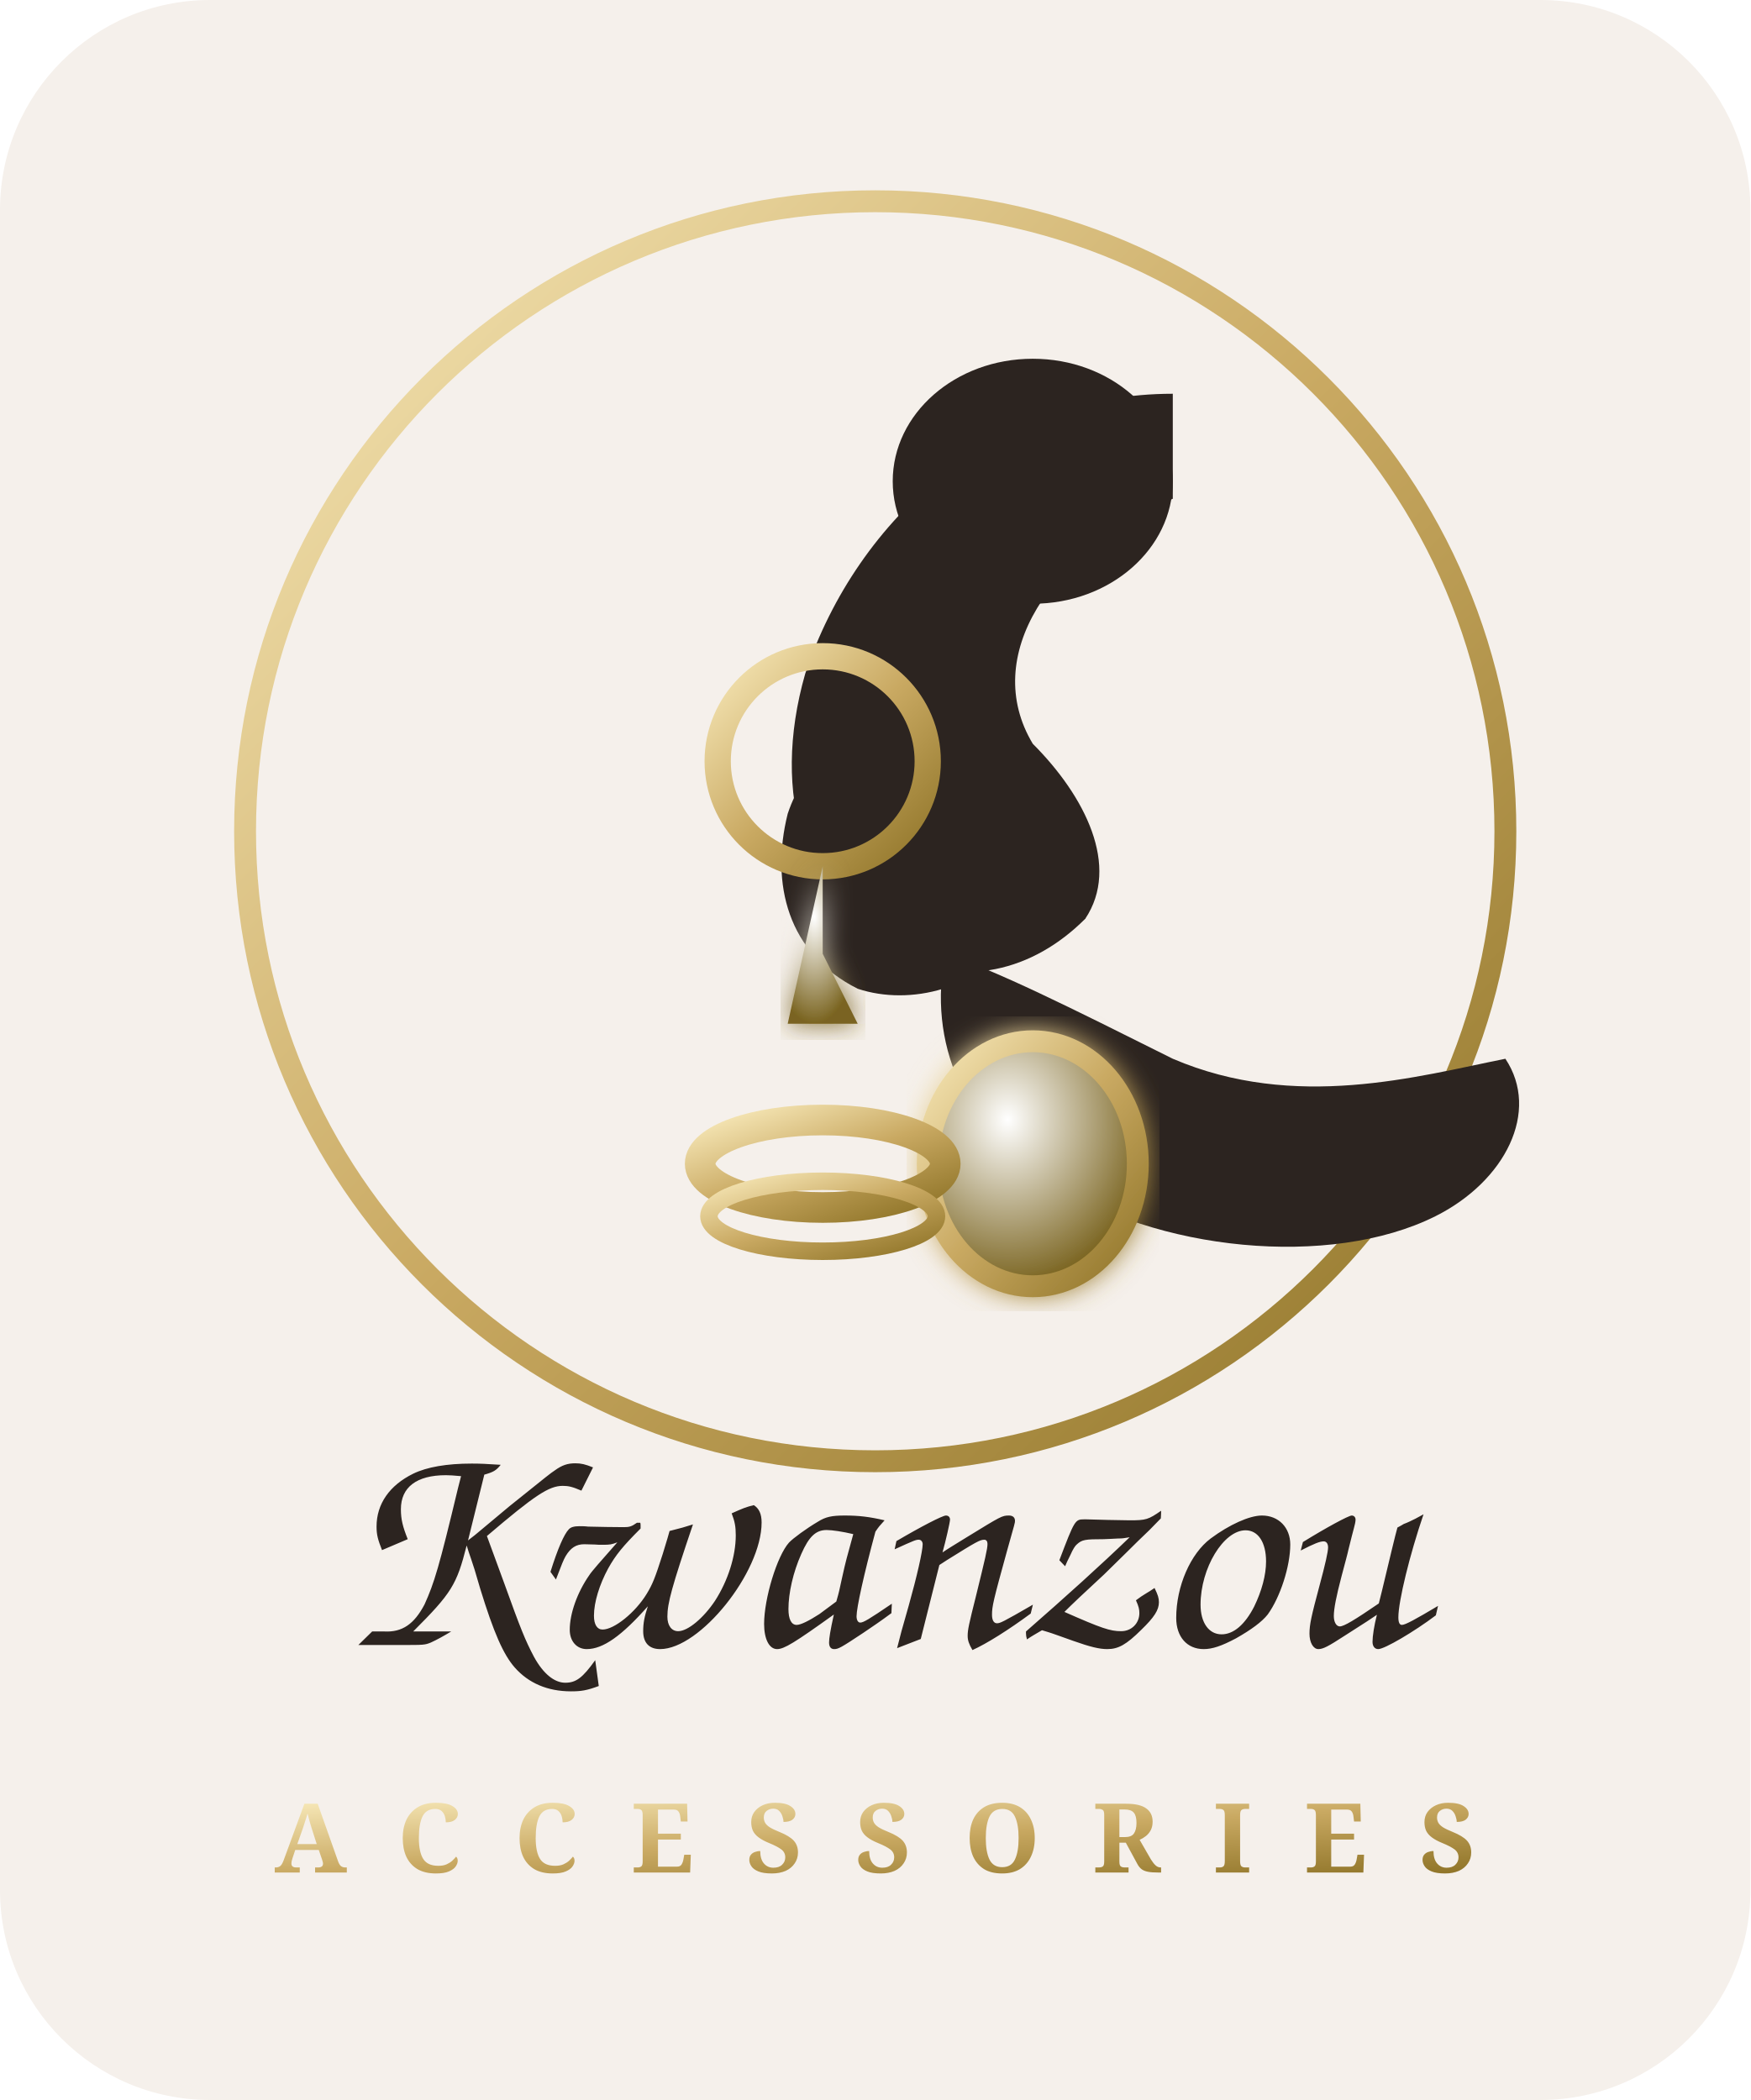
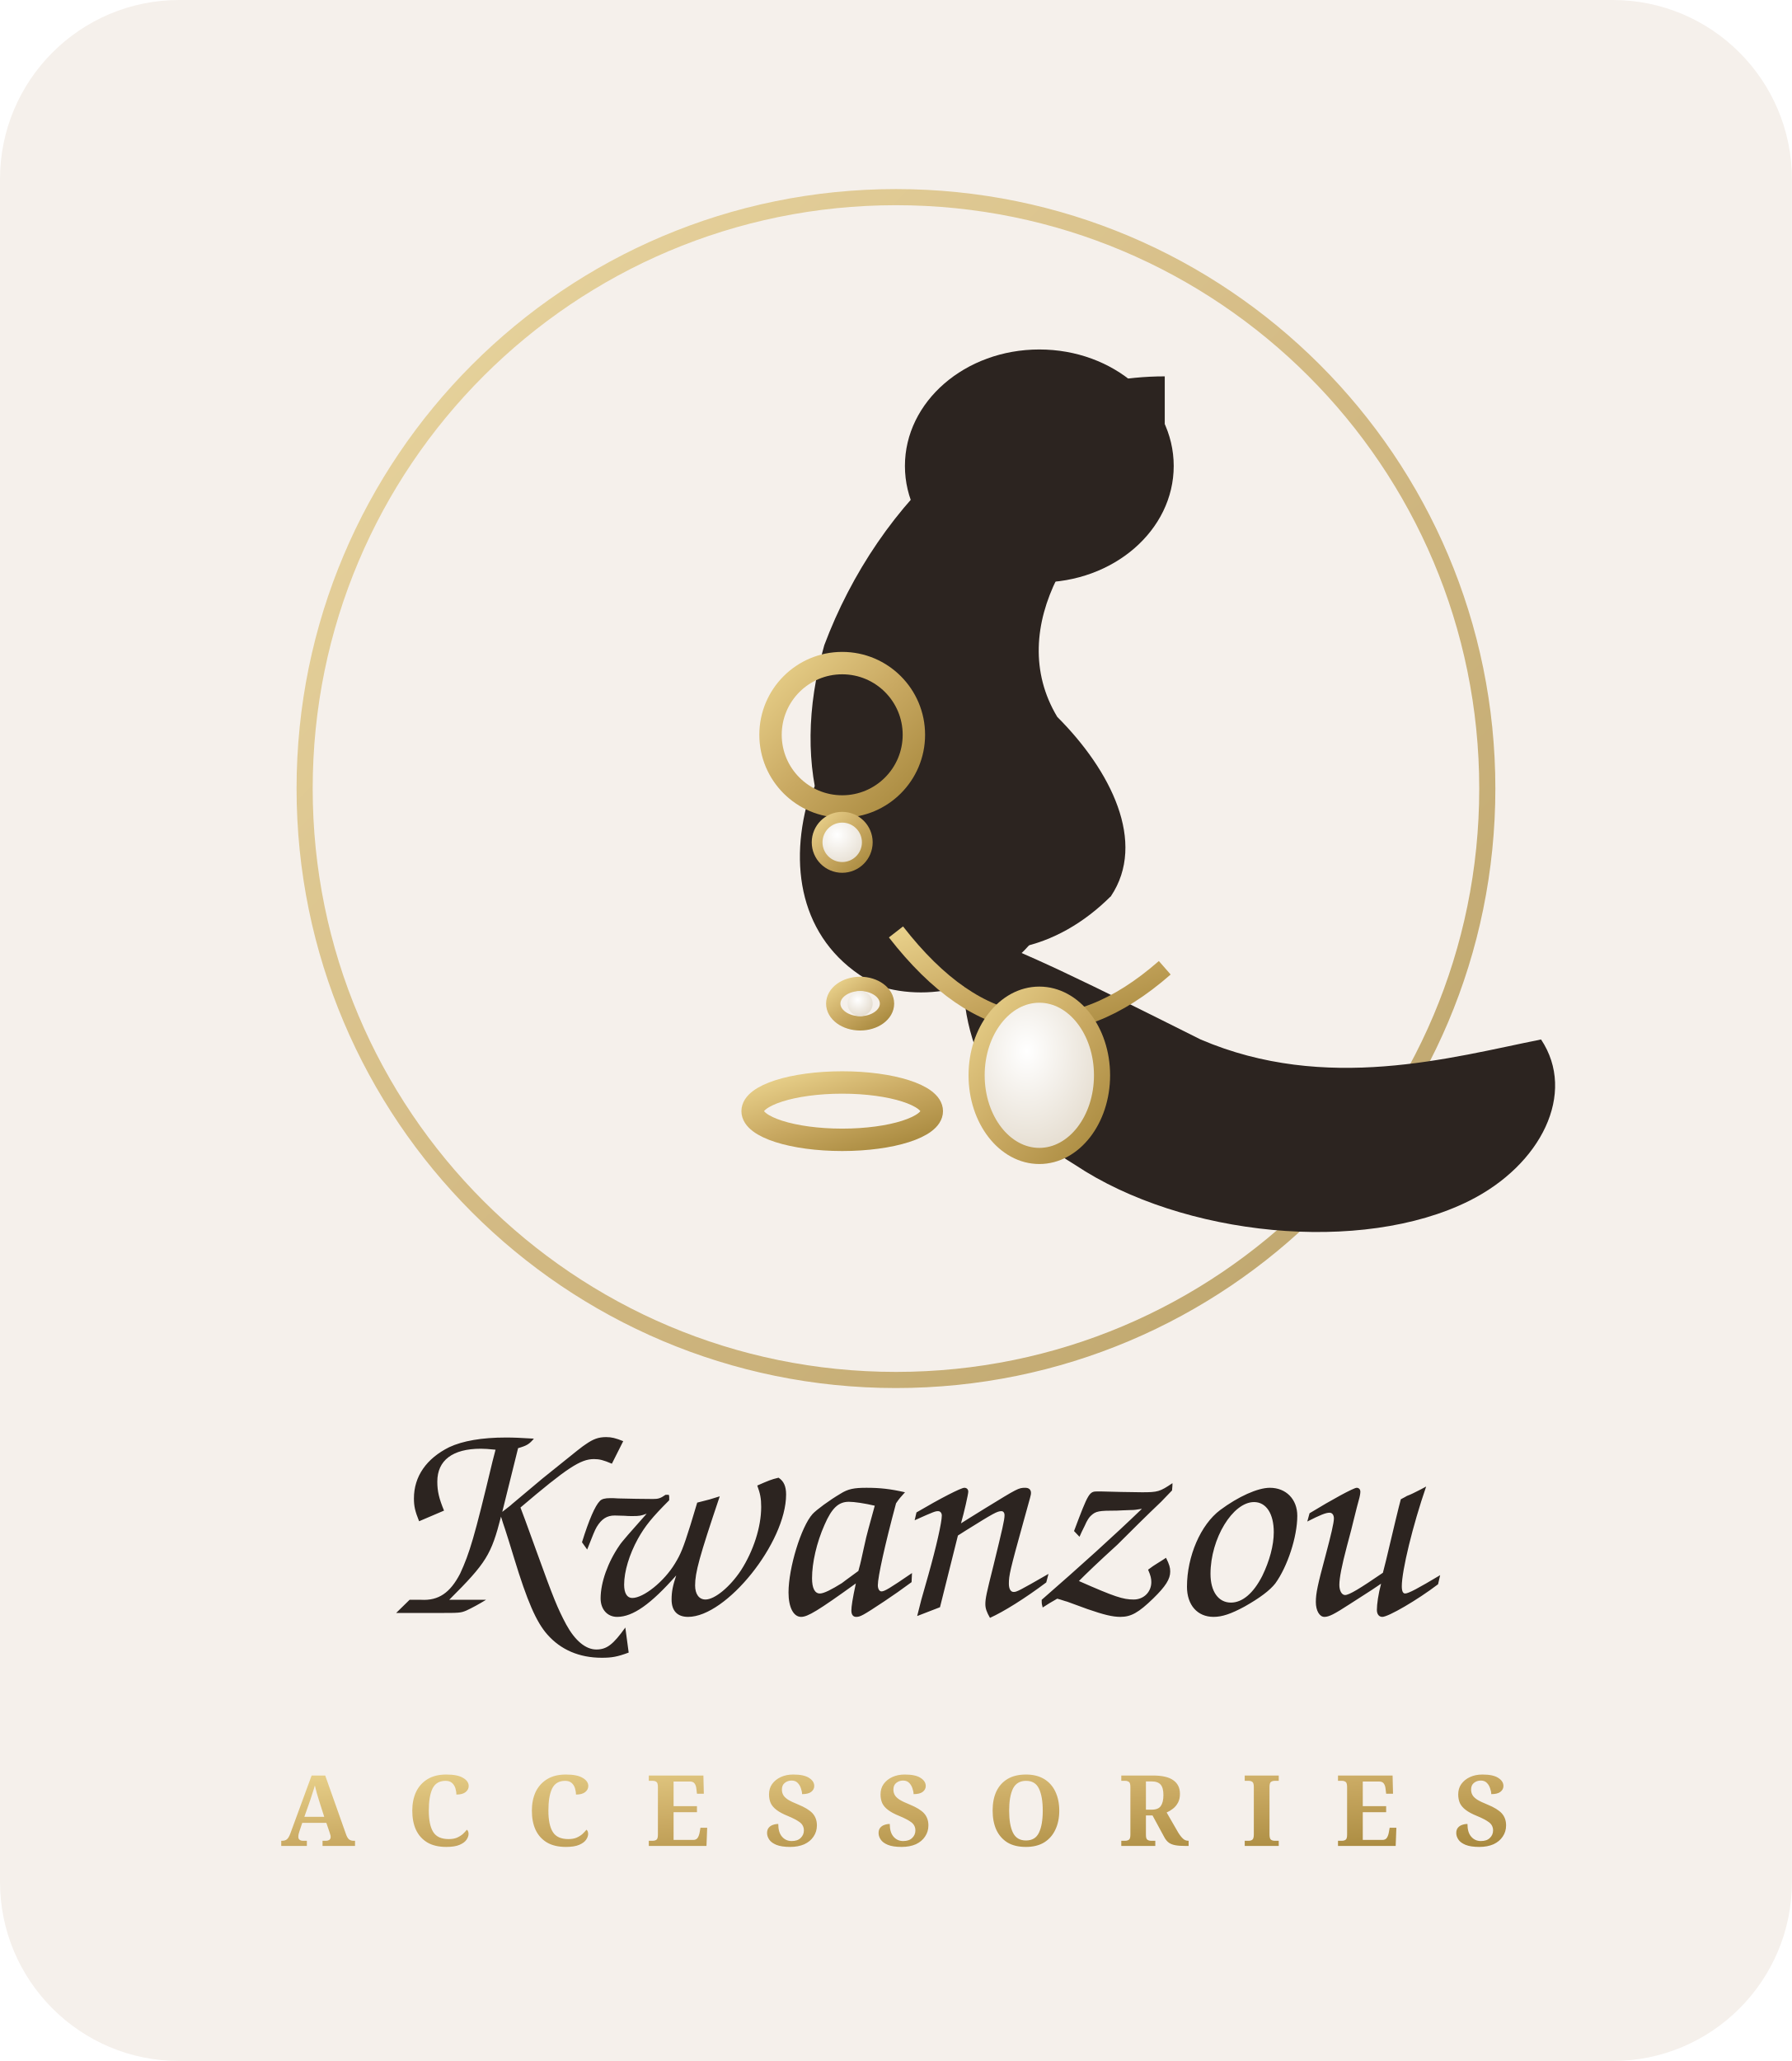
- <svg xmlns="http://www.w3.org/2000/svg" viewBox="0 0 200 240" width="200" height="240" role="img" aria-label="Kwanzou">
+ <svg xmlns="http://www.w3.org/2000/svg" viewBox="0 0 200 230" width="200" height="230" role="img" aria-label="Kwanzou">
  <defs>
    <linearGradient id="gold" x1="0%" y1="0%" x2="100%" y2="100%">
-       <stop offset="0%" stop-color="#F7E8B8" />
+       <stop offset="0%" stop-color="#E8D08A" />
      <stop offset="50%" stop-color="#C9A962" />
-       <stop offset="100%" stop-color="#8F7428" />
+       <stop offset="100%" stop-color="#A8893E" />
    </linearGradient>
-     <radialGradient id="gem" cx="38%" cy="32%" r="68%">
-       <stop offset="0%" stop-color="#FFF" />
-       <stop offset="100%" stop-color="#7A6420" />
+     <radialGradient id="pearl" cx="40%" cy="35%" r="65%">
+       <stop offset="0%" stop-color="#FFFFFF" />
+       <stop offset="100%" stop-color="#E5DDD0" />
    </radialGradient>
-     <filter id="glow">
-       <feGaussianBlur stdDeviation="1.5" result="b" />
-       <feMerge>
-         <feMergeNode in="b" />
-         <feMergeNode in="SourceGraphic" />
-       </feMerge>
-     </filter>
  </defs>
-   <rect width="200" height="240" rx="24" fill="#F5F0EB" />
-   <g transform="translate(100, 95)">
-     <circle r="72" fill="none" stroke="url(#gold)" stroke-width="2.5" />
+   <rect width="200" height="230" rx="20" fill="#F5F0EB" />
+   <g transform="translate(100, 88)">
+     <circle r="66" fill="none" stroke="url(#gold)" stroke-width="1.8" opacity="0.75" />
    <g fill="#2C2420">
-       <ellipse cx="18" cy="-40" rx="16" ry="14" />
-       <path d="M 34 -50 C 14 -50, -2 -36, -8 -18 C -12 -4, -8 8, 2 14 C 10 18, 18 16, 24 10 C 28 4, 24 -4, 18 -10 C 12 -20, 20 -32, 34 -38 Z" />
-       <path d="M 8 14 C 6 24, 10 34, 20 40 C 32 48, 52 50, 64 44 C 72 40, 76 32, 72 26 C 62 28, 48 32, 34 26 C 22 20, 14 16, 8 14 Z" />
-       <path d="M 24 10 C 18 2, 10 -4, 2 -8 C -4 -10, -8 -8, -10 -2 C -12 6, -10 14, -2 18 C 4 20, 12 18, 16 12 Z" />
+       <ellipse cx="16" cy="-36" rx="15" ry="13" />
+       <path d="M 30 -46 C 12 -46, -2 -32, -8 -16 C -12 -2, -8 10, 2 16 C 10 20, 18 18, 24 12 C 28 6, 24 -2, 18 -8 C 12 -18, 20 -30, 30 -36 Z" />
+       <path d="M 8 16 C 6 26, 10 36, 20 42 C 32 50, 52 52, 64 46 C 72 42, 76 34, 72 28 C 62 30, 48 34, 34 28 C 22 22, 14 18, 8 16 Z" />
+       <path d="M 24 12 C 18 4, 10 0, 2 -4 C -4 -6, -8 -4, -10 2 C -12 10, -10 18, -2 22 C 4 24, 12 22, 16 16 Z" />
    </g>
-     <circle cx="-6" cy="-8" r="12" fill="none" stroke="url(#gold)" stroke-width="3" />
-     <path d="M -6 4 L -6 14 L -2 22 L -10 22 Z" fill="url(#gem)" filter="url(#glow)" />
-     <ellipse cx="18" cy="38" rx="12" ry="14" fill="url(#gem)" stroke="url(#gold)" stroke-width="2.5" filter="url(#glow)" />
-     <ellipse cx="-6" cy="38" rx="14" ry="5" fill="none" stroke="url(#gold)" stroke-width="3.5" />
-     <ellipse cx="-6" cy="44" rx="13" ry="4" fill="none" stroke="url(#gold)" stroke-width="2" />
+     <circle cx="-6" cy="-6" r="8" fill="none" stroke="url(#gold)" stroke-width="2.5" />
+     <circle cx="-6" cy="6" r="2.8" fill="url(#pearl)" stroke="url(#gold)" stroke-width="1.2" />
+     <path d="M 0 16 Q 14 34 30 20" fill="none" stroke="url(#gold)" stroke-width="2" />
+     <ellipse cx="16" cy="32" rx="7" ry="9" fill="url(#pearl)" stroke="url(#gold)" stroke-width="1.8" />
+     <ellipse cx="-6" cy="36" rx="10" ry="3.2" fill="none" stroke="url(#gold)" stroke-width="2.5" />
+     <ellipse cx="-4" cy="24" rx="3" ry="2.2" fill="none" stroke="url(#gold)" stroke-width="1.6" />
+     <circle cx="-4" cy="24" r="1.4" fill="url(#pearl)" />
  </g>
-   <text x="100" y="188" text-anchor="middle" font-family="'Segoe Script', cursive" font-size="36" fill="#2C2420">Kwanzou</text>
-   <text x="100" y="214" text-anchor="middle" font-family="Georgia, serif" font-size="11" font-weight="700" fill="url(#gold)" letter-spacing="6">ACCESSORIES</text>
+   <text x="100" y="180" text-anchor="middle" font-family="'Segoe Script', cursive" font-size="34" fill="#2C2420">Kwanzou</text>
+   <text x="100" y="206" text-anchor="middle" font-family="Georgia, serif" font-size="11" font-weight="700" fill="url(#gold)" letter-spacing="6">ACCESSORIES</text>
</svg>
